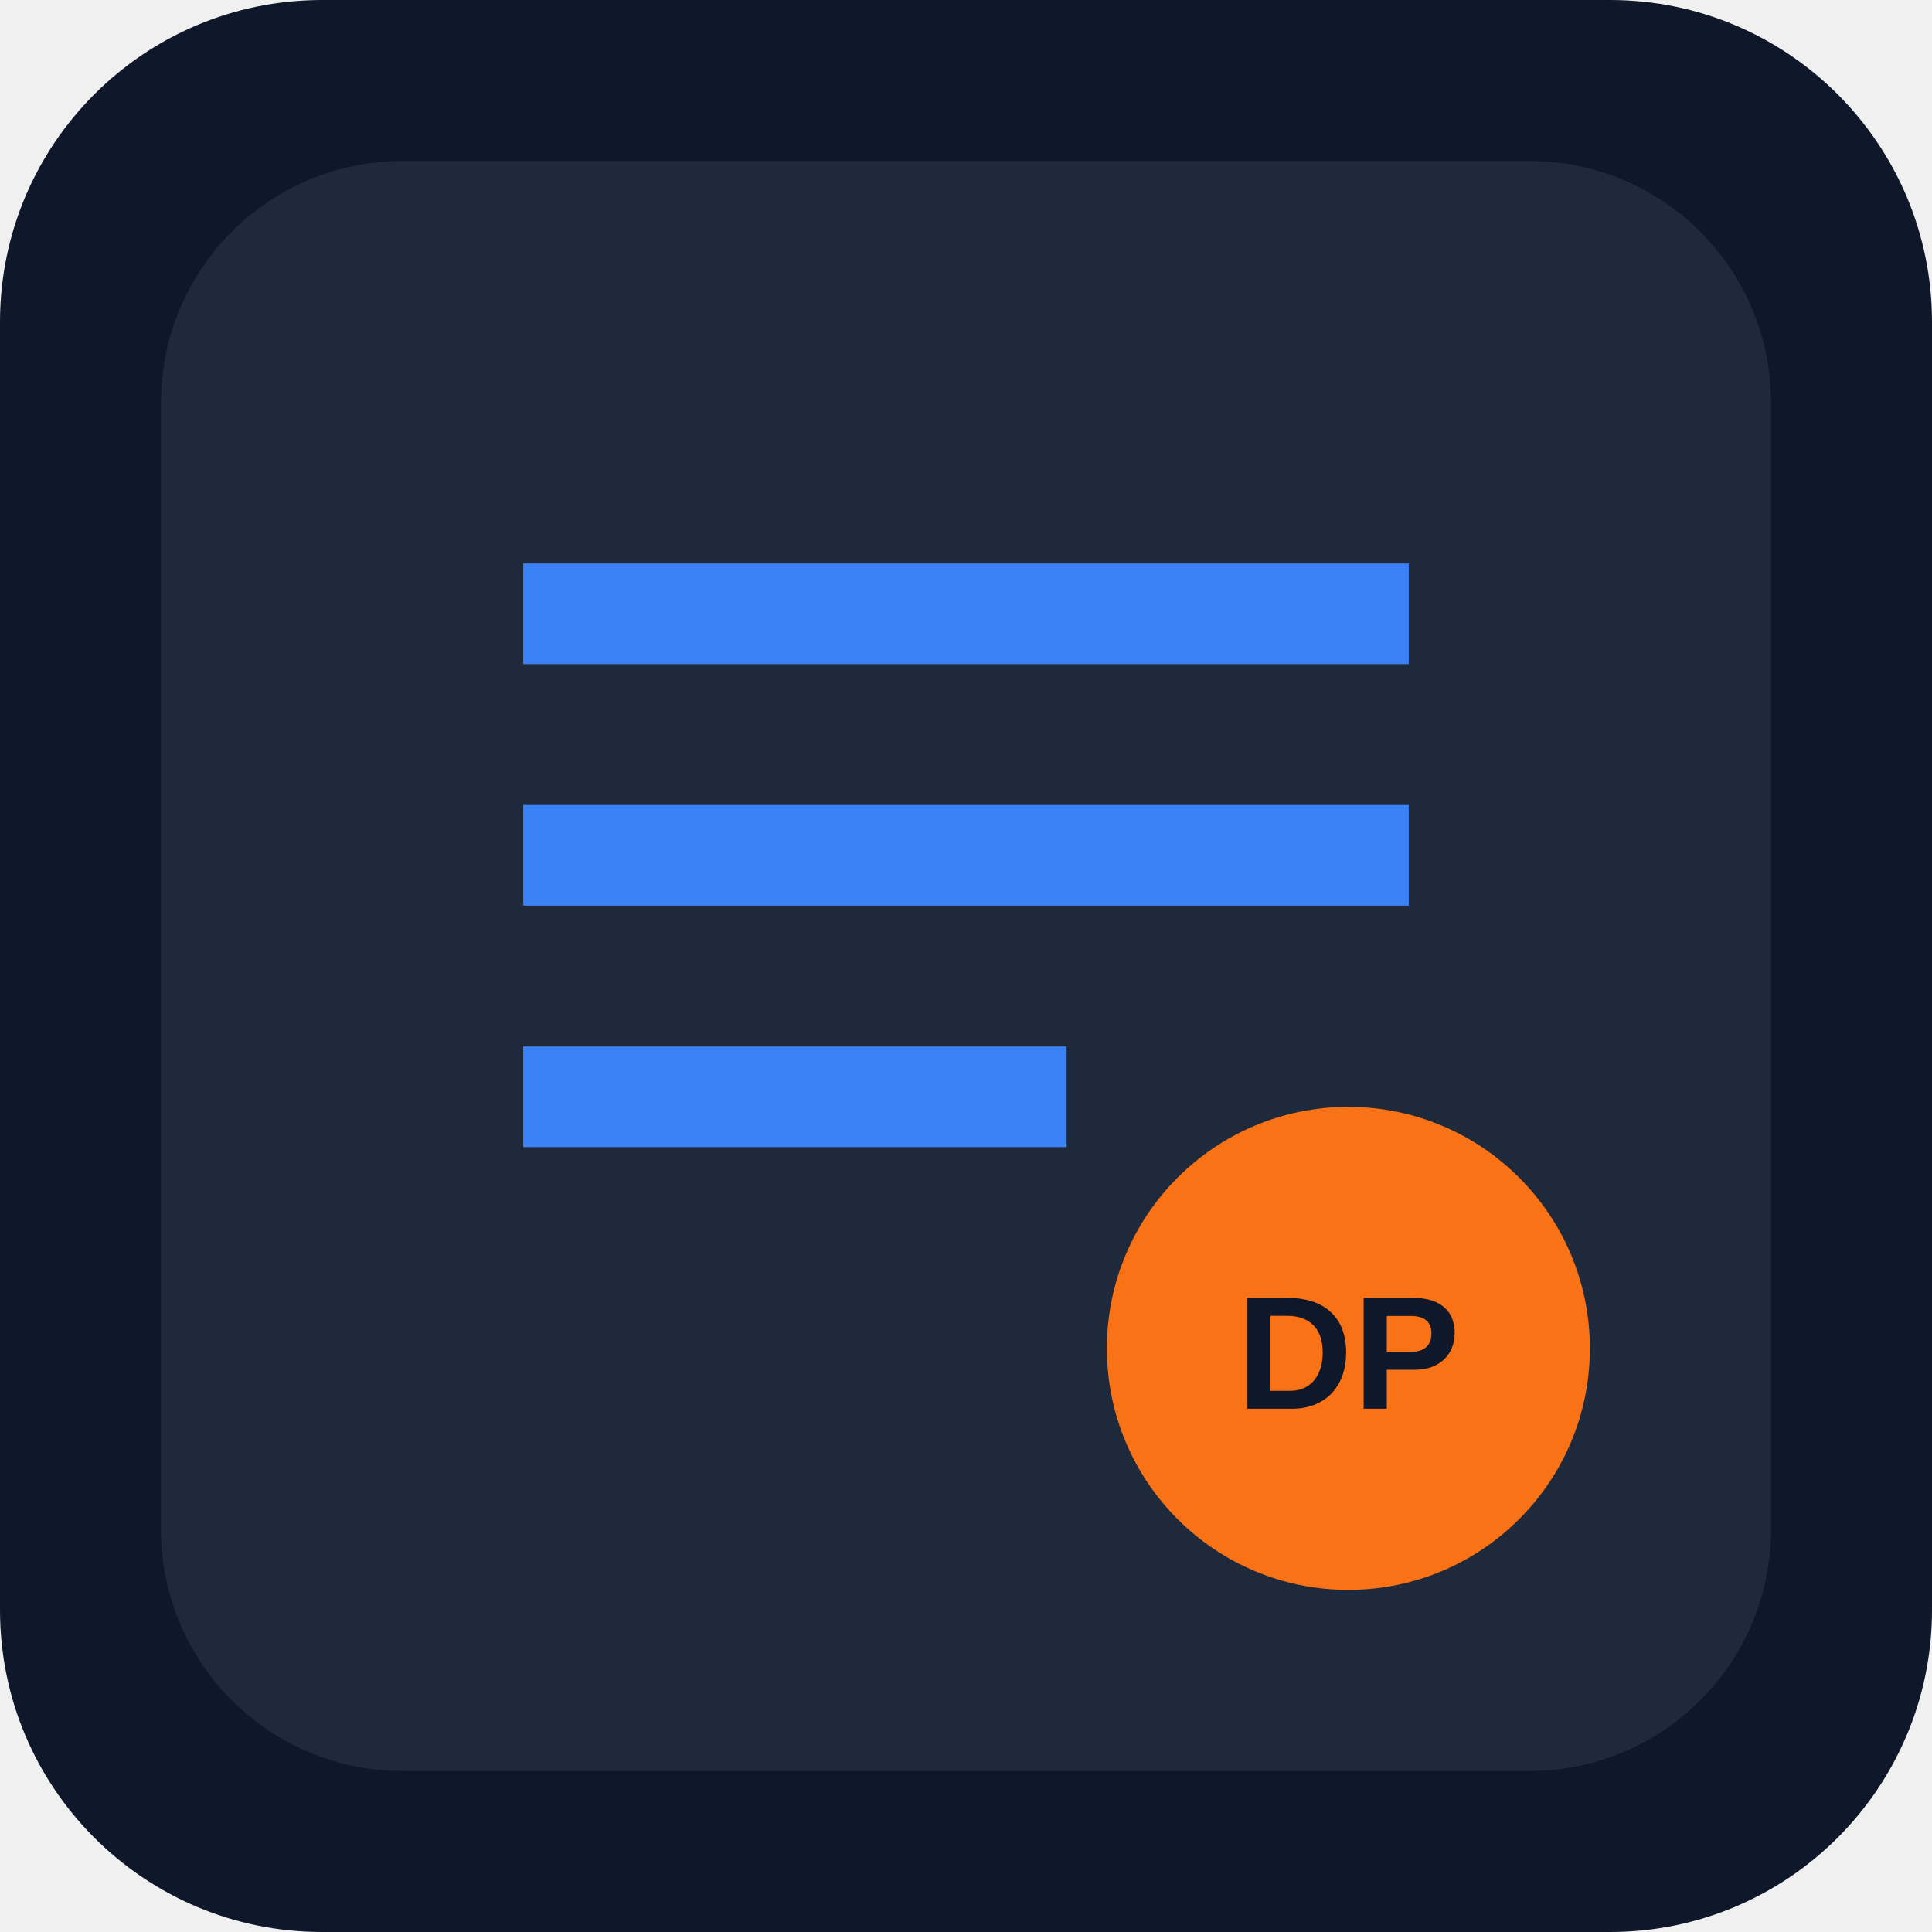
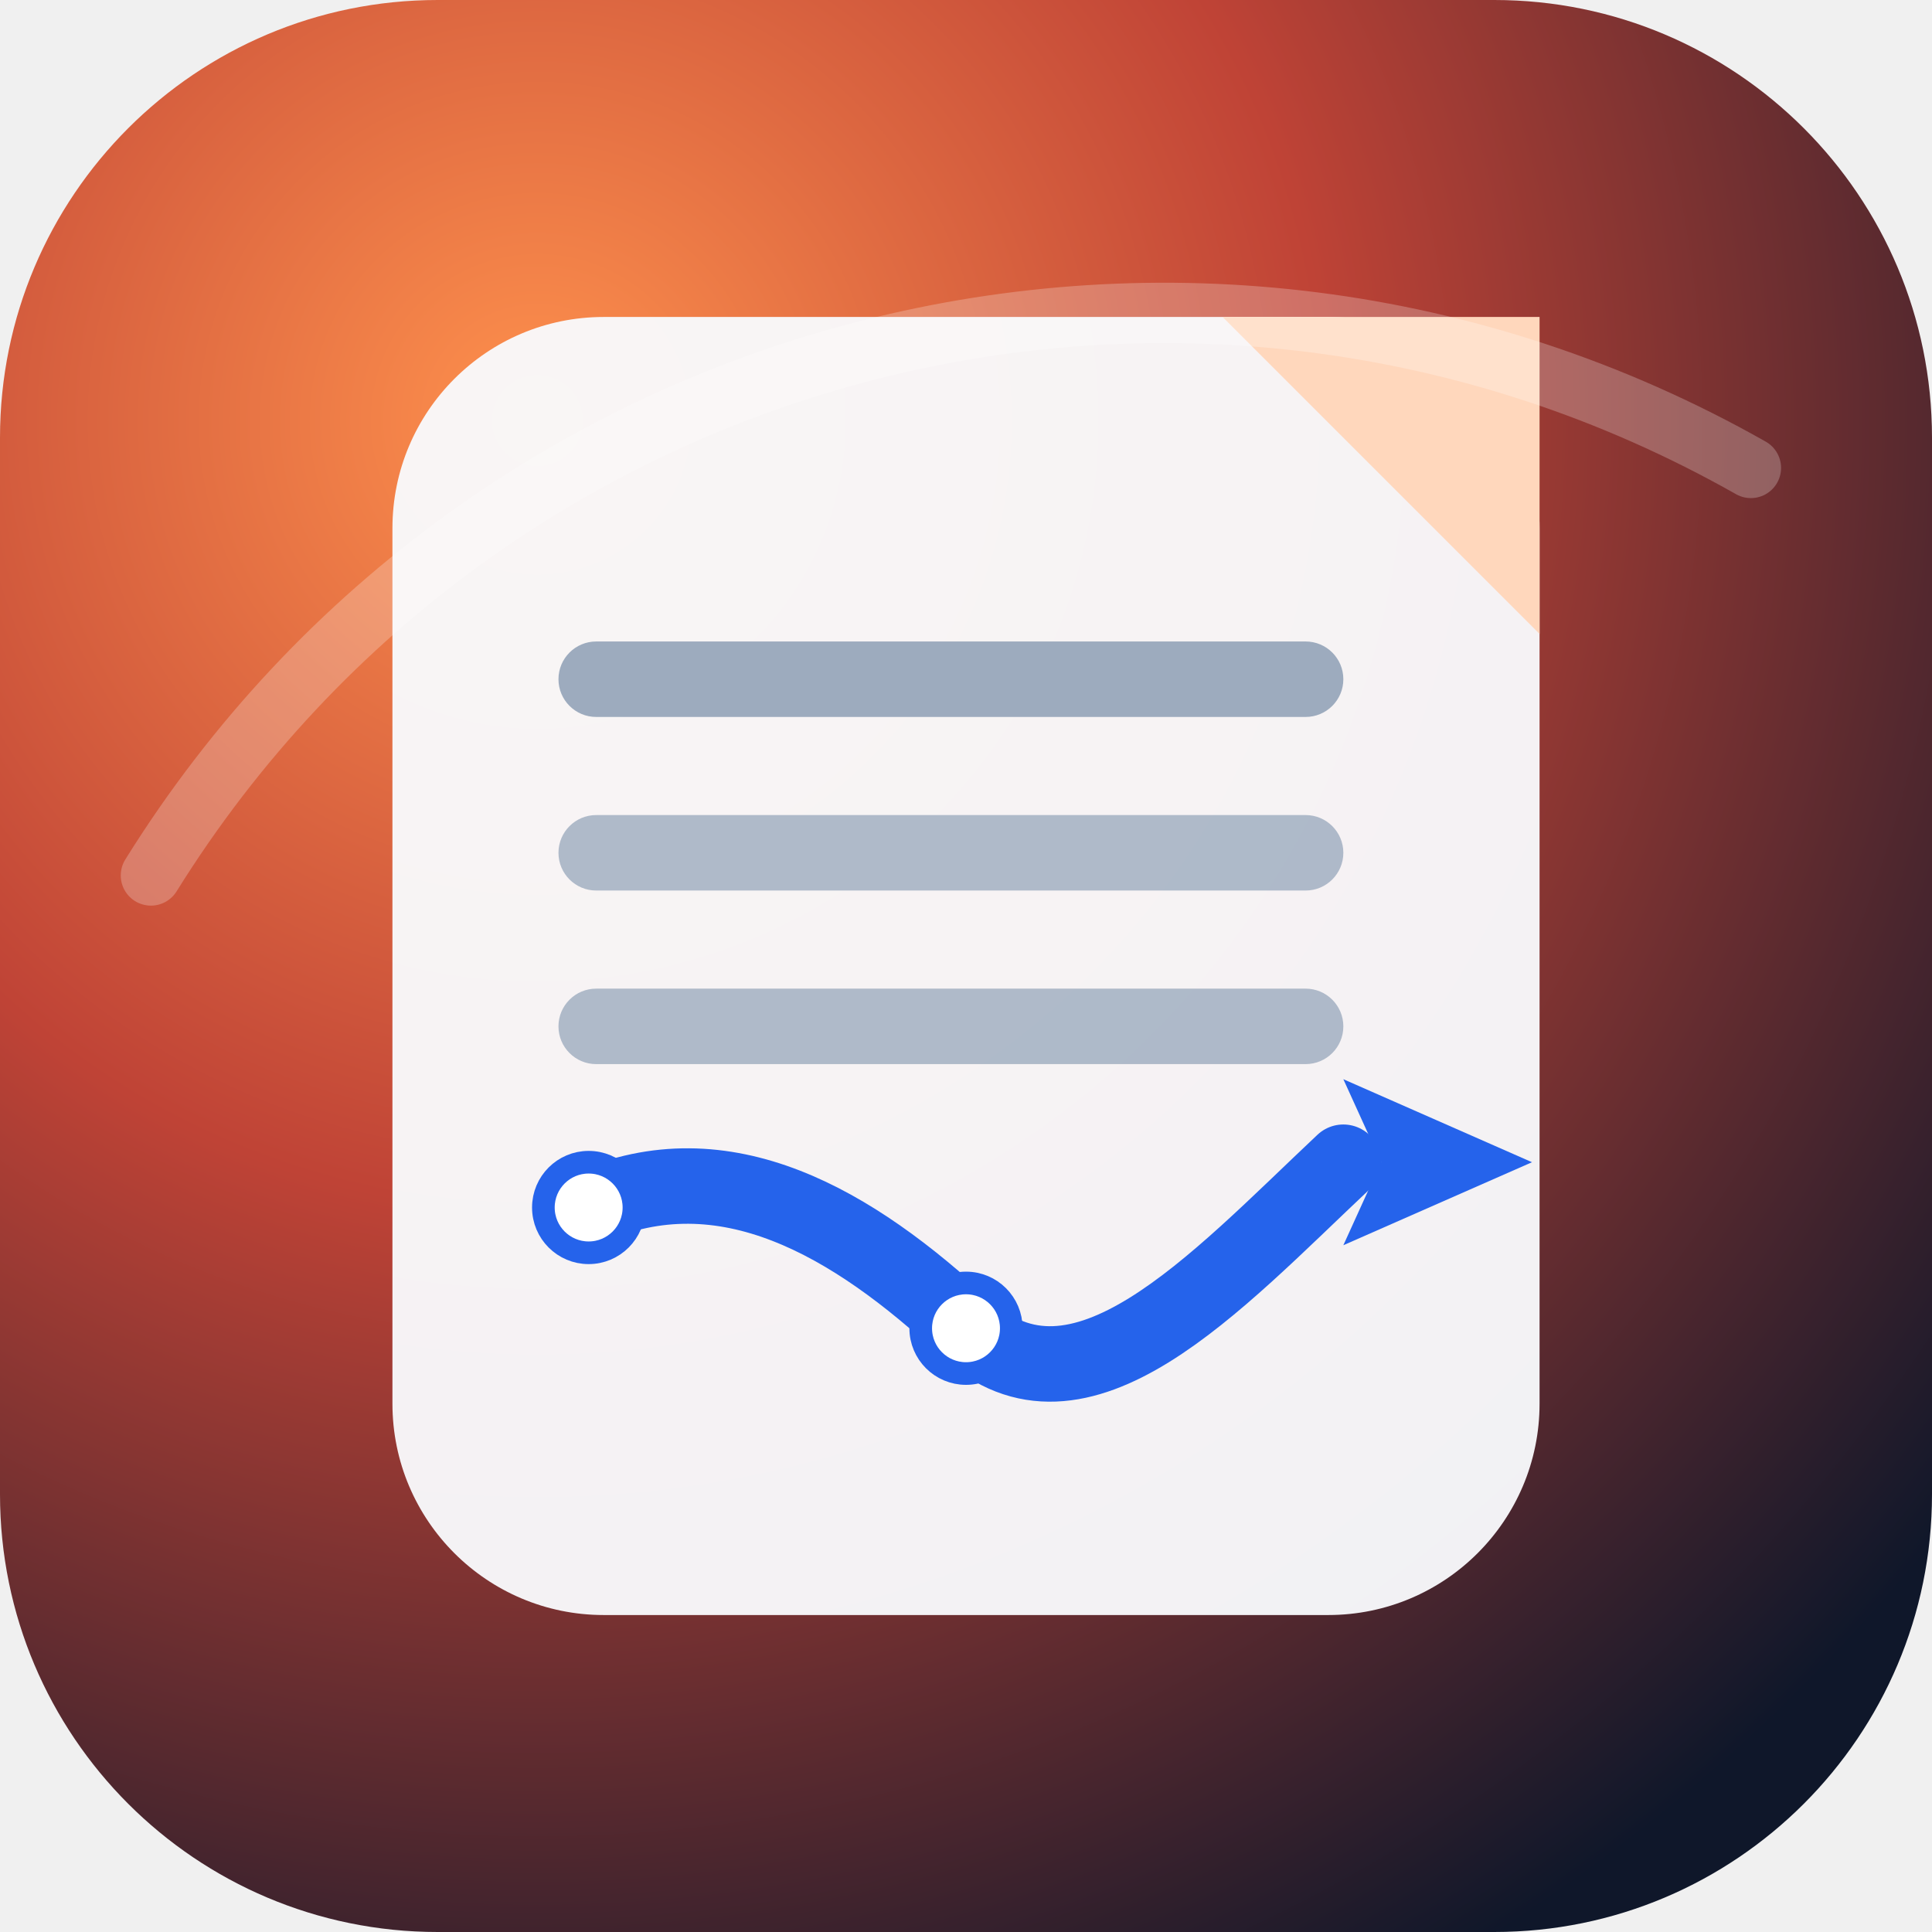
- <svg xmlns="http://www.w3.org/2000/svg" width="192" height="192" viewBox="0 0 192 192">
-   <rect width="192" height="192" rx="32" fill="#0f172a" />
-   <rect x="16" y="16" width="160" height="160" rx="24" fill="#1e293b" />
-   <path d="M52 56h88v10H52zm0 24h88v10H52zm0 24h54v10H52z" fill="#3b82f6" />
-   <circle cx="134" cy="134" r="24" fill="#f97316" />
-   <text x="134" y="140" text-anchor="middle" font-size="16" font-family="Arial, sans-serif" font-weight="700" fill="#0f172a">DP</text>
+ <svg xmlns="http://www.w3.org/2000/svg" viewBox="0 0 256 256">
+   <defs>
+     <radialGradient id="g" cx="28%" cy="22%" r="92%">
+       <stop offset="0%" stop-color="#ff914d" />
+       <stop offset="44%" stop-color="#bf4336" />
+       <stop offset="100%" stop-color="#0f172a" />
+     </radialGradient>
+   </defs>
+   <rect width="256" height="256" rx="58" fill="url(#g)" />
+   <rect x="52" y="42" width="152" height="172" rx="28" fill="rgba(248,250,252,0.96)" />
+   <path d="M162 42h42v42z" fill="#ffd7bc" />
+   <rect x="74" y="85" width="104" height="10" rx="5" fill="#93a3b8" opacity="0.9" />
+   <rect x="74" y="108" width="104" height="10" rx="5" fill="#93a3b8" opacity="0.72" />
+   <rect x="74" y="131" width="104" height="10" rx="5" fill="#93a3b8" opacity="0.72" />
+   <path d="M78 160 C96 152,113 162,128 176 S161 170,178 154" stroke="#2563eb" stroke-width="10" fill="none" stroke-linecap="round" />
+   <circle cx="78" cy="160" r="6" fill="#fff" stroke="#2563eb" stroke-width="3" />
+   <circle cx="128" cy="176" r="6" fill="#fff" stroke="#2563eb" stroke-width="3" />
+   <polygon points="178,143 203,154 178,165 183,154" fill="#2563eb" />
+   <path d="M20 116 A158 158 0 0 1 232 62" stroke="rgba(255,255,255,0.24)" stroke-width="8" fill="none" stroke-linecap="round" />
</svg>
